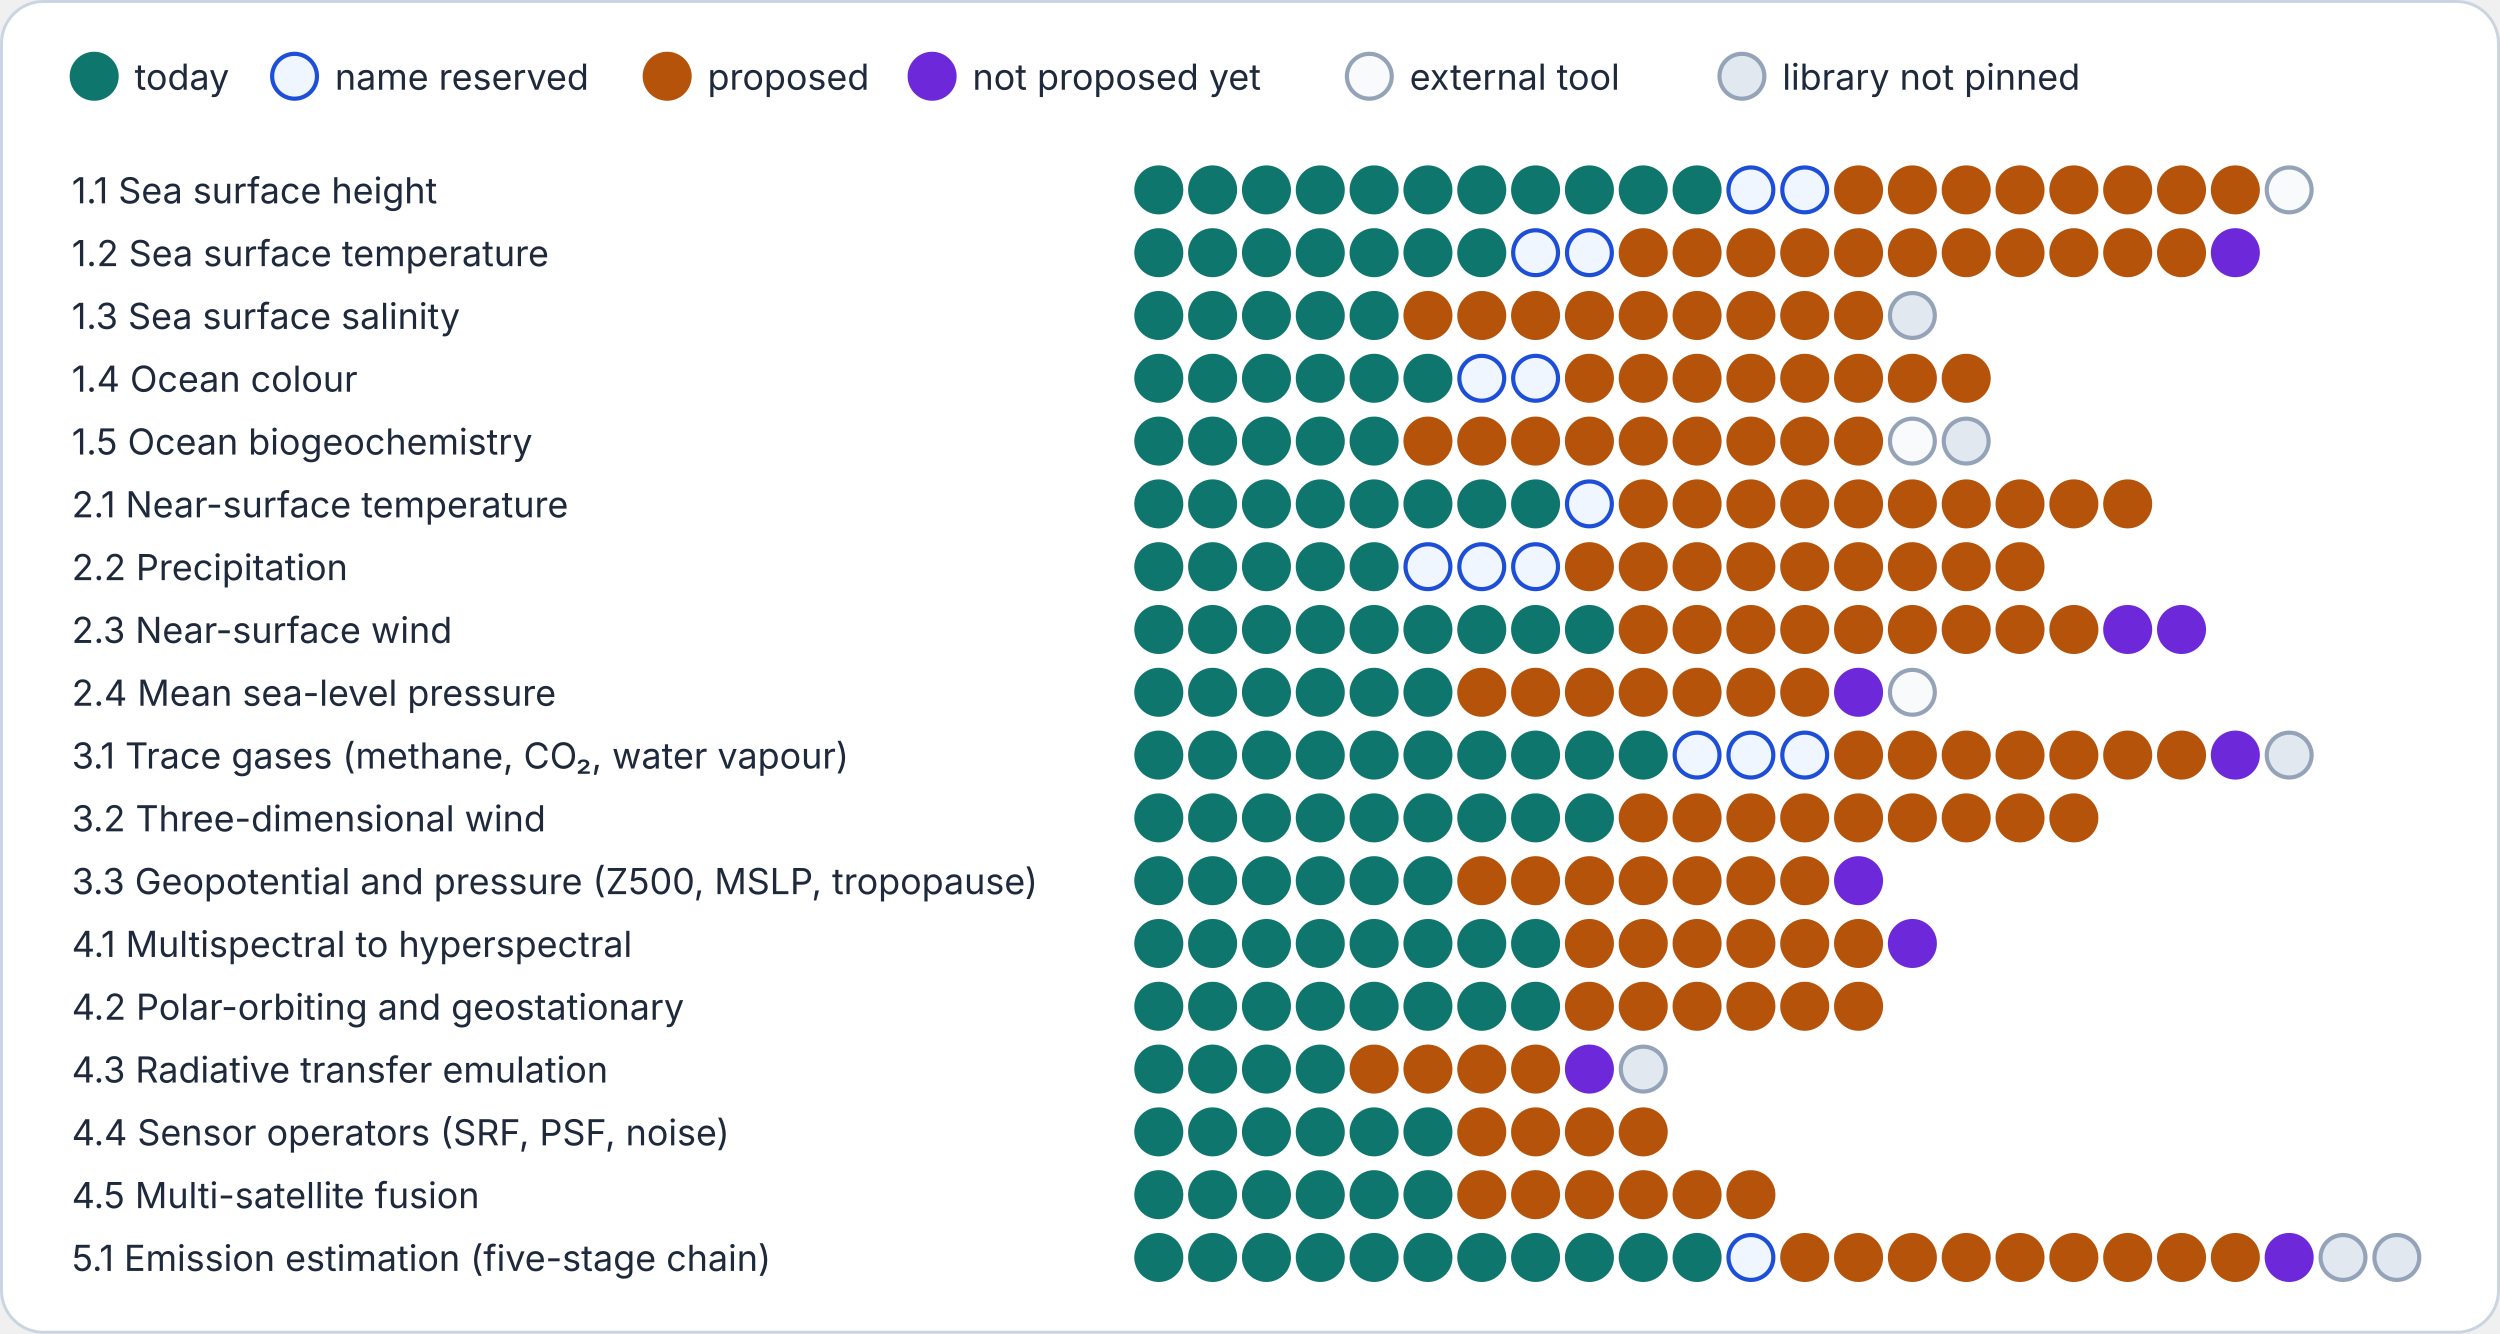
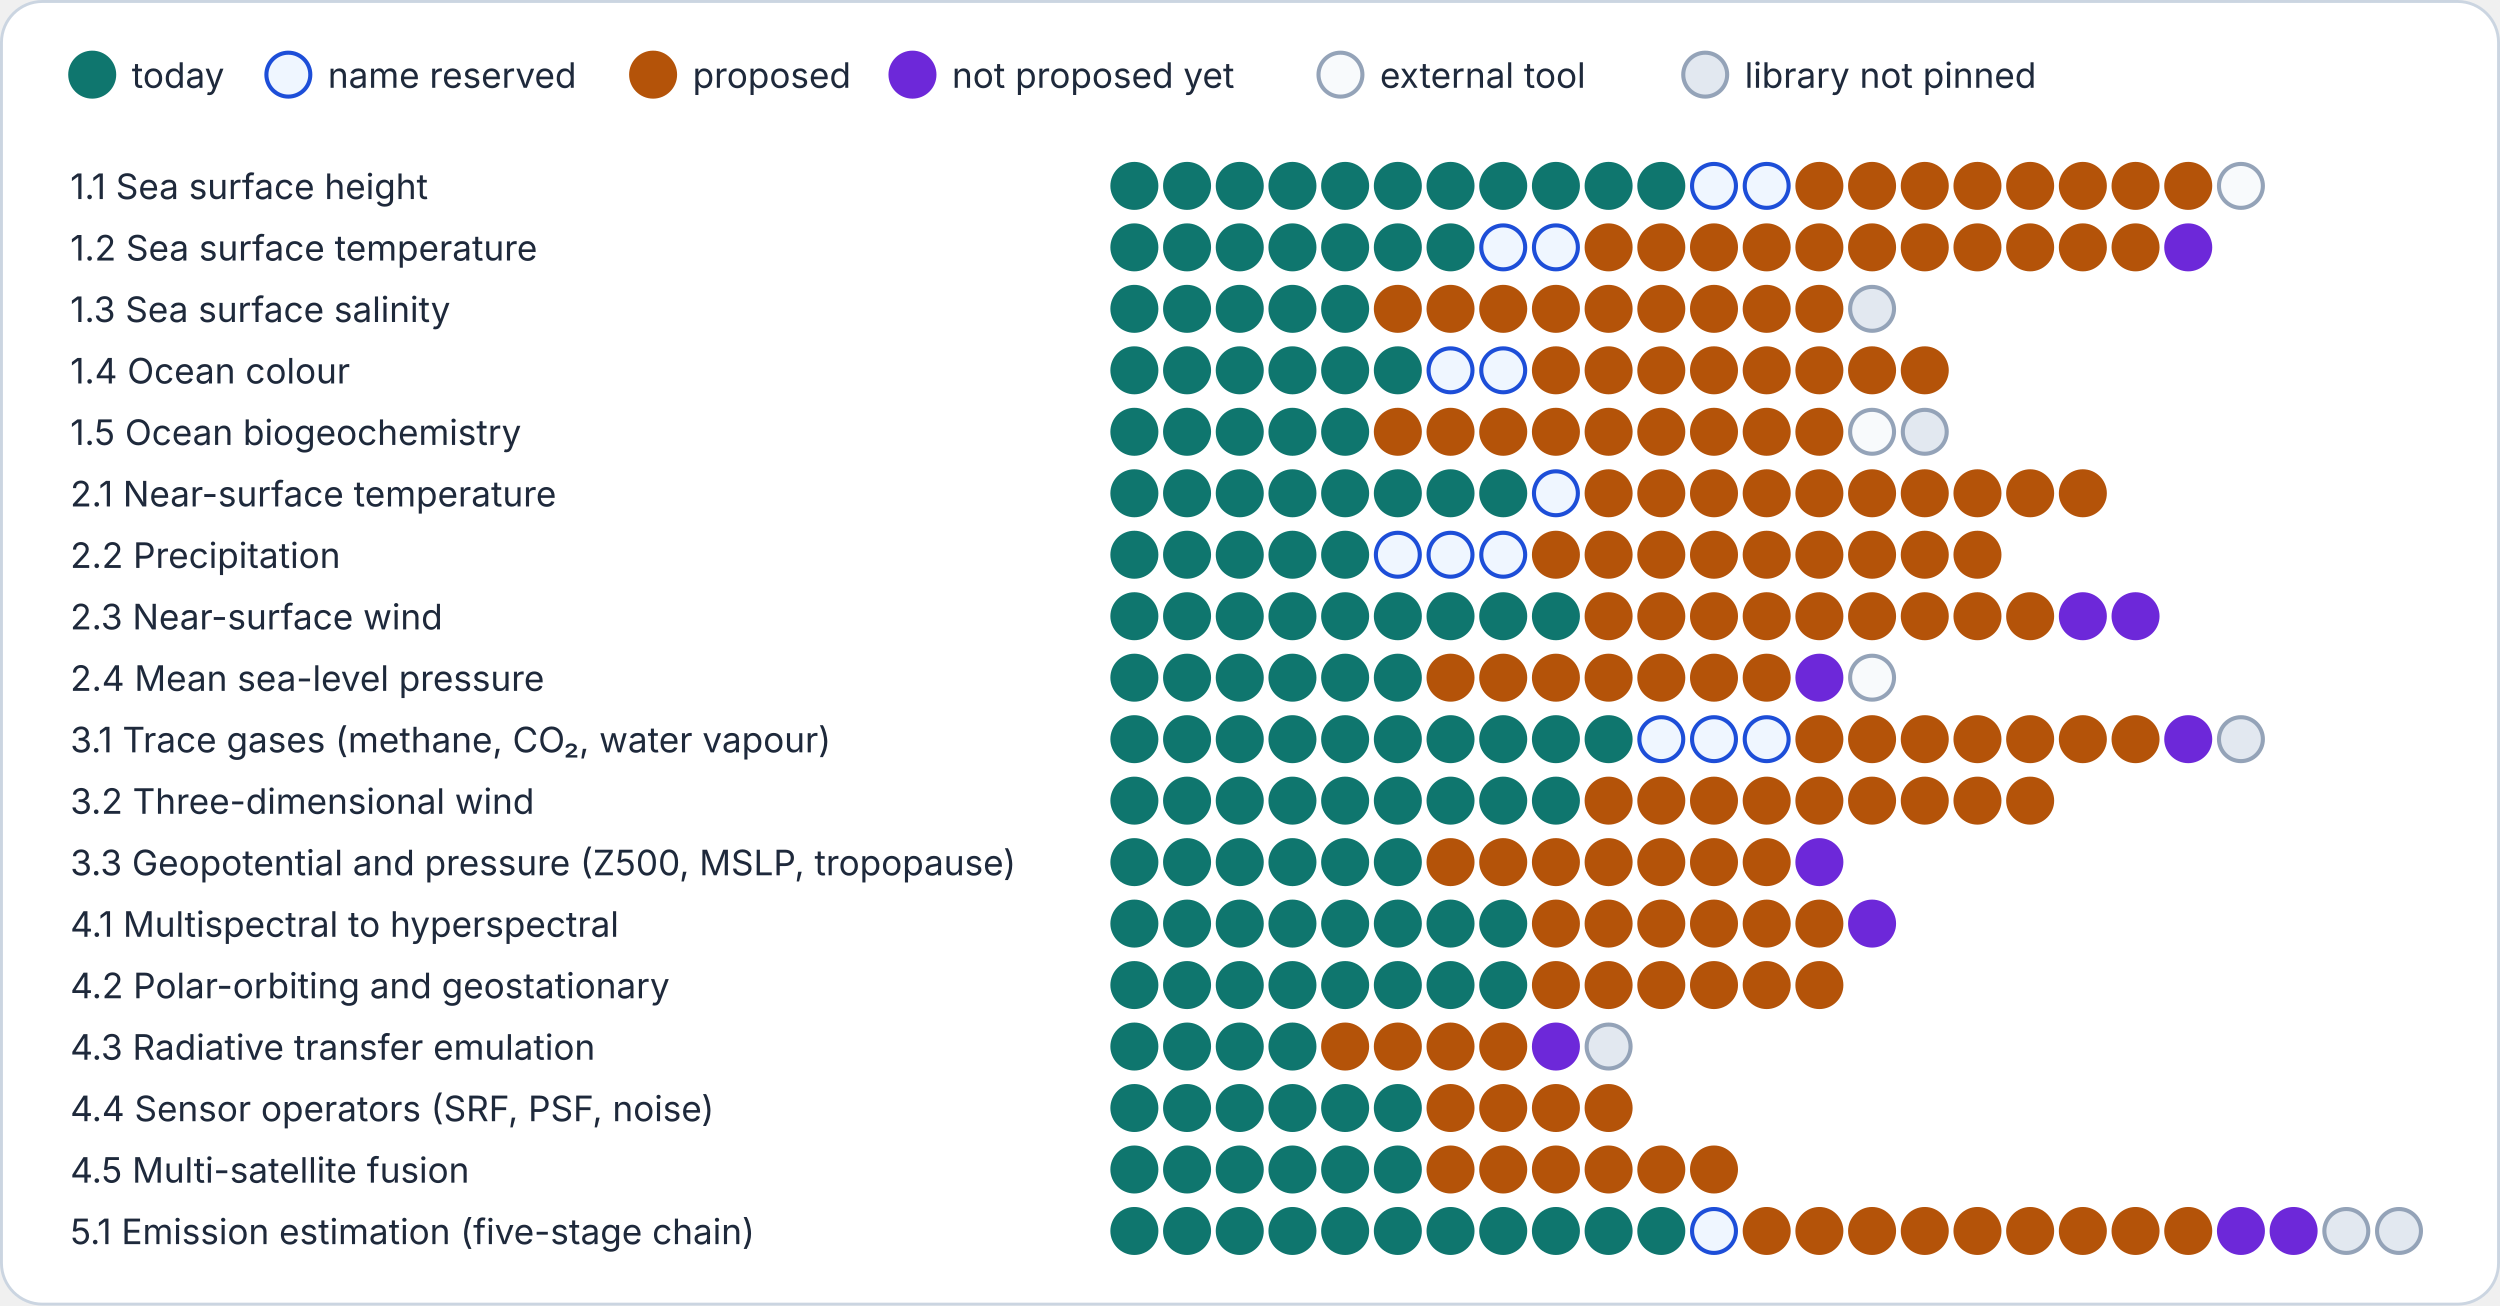
- <svg xmlns="http://www.w3.org/2000/svg" viewBox="0 0 836 446" width="836" height="446" role="img" aria-label="Readiness of the eighteen gallery contracts. One row per entry, one square per stack piece the entry needs, coloured by status: today (it imports from the pinned code), name reserved, proposed by a report, not proposed yet, an external tool, or a stack library not pinned here." font-family="Inter, 'Helvetica Neue', Arial, 'DejaVu Sans', sans-serif">
+ <svg xmlns="http://www.w3.org/2000/svg" viewBox="0 0 854 446" width="854" height="446" role="img" aria-label="Readiness of the eighteen gallery entries. One row per entry, one square per stack piece the entry needs, coloured by status: today (it imports from the pinned code), name reserved, proposed by a report, not proposed yet, an external tool, or a stack library not pinned here." font-family="Inter, 'Helvetica Neue', Arial, 'DejaVu Sans', sans-serif">
  <defs />
-   <rect x="0.5" y="0.5" width="835" height="445" rx="14" fill="#ffffff" stroke="#cbd5e1" />
+   <rect x="0.5" y="0.5" width="853" height="445" rx="14" fill="#ffffff" stroke="#cbd5e1" />
  <rect x="24.0" y="18.0" width="15.0" height="15.0" rx="8" fill="#0f766e" stroke="#0f766e" stroke-width="1.4" />
  <text x="45.0" y="30.0" font-size="12" fill="#1e293b" text-anchor="start" font-weight="400">today</text>
  <rect x="91.0" y="18.0" width="15.0" height="15.0" rx="8" fill="#eff6ff" stroke="#1d4ed8" stroke-width="1.4" />
  <text x="112.0" y="30.0" font-size="12" fill="#1e293b" text-anchor="start" font-weight="400">name reserved</text>
  <rect x="215.6" y="18.0" width="15.0" height="15.0" rx="8" fill="#b45309" stroke="#b45309" stroke-width="1.4" />
  <text x="236.6" y="30.0" font-size="12" fill="#1e293b" text-anchor="start" font-weight="400">proposed</text>
  <rect x="304.2" y="18.0" width="15.0" height="15.0" rx="8" fill="#6d28d9" stroke="#6d28d9" stroke-width="1.4" />
  <text x="325.2" y="30.0" font-size="12" fill="#1e293b" text-anchor="start" font-weight="400">not proposed yet</text>
  <rect x="450.4" y="18.0" width="15.0" height="15.0" rx="8" fill="#f8fafc" stroke="#94a3b8" stroke-width="1.4" />
  <text x="471.4" y="30.0" font-size="12" fill="#1e293b" text-anchor="start" font-weight="400">external tool</text>
  <rect x="575.0" y="18.0" width="15.0" height="15.0" rx="8" fill="#e2e8f0" stroke="#94a3b8" stroke-width="1.4" />
  <text x="596.0" y="30.0" font-size="12" fill="#1e293b" text-anchor="start" font-weight="400">library not pinned</text>
  <text x="24.0" y="68.0" font-size="12" fill="#1e293b" text-anchor="start" font-weight="400">1.1  Sea surface height</text>
  <rect x="380.0" y="56.0" width="15.0" height="15.0" rx="8" fill="#0f766e" stroke="#0f766e" stroke-width="1.4" />
  <rect x="398.0" y="56.0" width="15.0" height="15.0" rx="8" fill="#0f766e" stroke="#0f766e" stroke-width="1.4" />
  <rect x="416.0" y="56.0" width="15.0" height="15.0" rx="8" fill="#0f766e" stroke="#0f766e" stroke-width="1.4" />
  <rect x="434.0" y="56.0" width="15.0" height="15.0" rx="8" fill="#0f766e" stroke="#0f766e" stroke-width="1.4" />
  <rect x="452.0" y="56.0" width="15.0" height="15.0" rx="8" fill="#0f766e" stroke="#0f766e" stroke-width="1.4" />
  <rect x="470.0" y="56.0" width="15.0" height="15.0" rx="8" fill="#0f766e" stroke="#0f766e" stroke-width="1.4" />
  <rect x="488.0" y="56.0" width="15.0" height="15.0" rx="8" fill="#0f766e" stroke="#0f766e" stroke-width="1.4" />
  <rect x="506.0" y="56.0" width="15.0" height="15.0" rx="8" fill="#0f766e" stroke="#0f766e" stroke-width="1.4" />
  <rect x="524.0" y="56.0" width="15.0" height="15.0" rx="8" fill="#0f766e" stroke="#0f766e" stroke-width="1.4" />
  <rect x="542.0" y="56.0" width="15.0" height="15.0" rx="8" fill="#0f766e" stroke="#0f766e" stroke-width="1.4" />
  <rect x="560.0" y="56.0" width="15.0" height="15.0" rx="8" fill="#0f766e" stroke="#0f766e" stroke-width="1.4" />
  <rect x="578.0" y="56.0" width="15.0" height="15.0" rx="8" fill="#eff6ff" stroke="#1d4ed8" stroke-width="1.4" />
  <rect x="596.0" y="56.0" width="15.0" height="15.0" rx="8" fill="#eff6ff" stroke="#1d4ed8" stroke-width="1.4" />
  <rect x="614.0" y="56.0" width="15.0" height="15.0" rx="8" fill="#b45309" stroke="#b45309" stroke-width="1.4" />
  <rect x="632.0" y="56.0" width="15.0" height="15.0" rx="8" fill="#b45309" stroke="#b45309" stroke-width="1.4" />
  <rect x="650.0" y="56.0" width="15.0" height="15.0" rx="8" fill="#b45309" stroke="#b45309" stroke-width="1.4" />
  <rect x="668.0" y="56.0" width="15.0" height="15.0" rx="8" fill="#b45309" stroke="#b45309" stroke-width="1.4" />
  <rect x="686.0" y="56.0" width="15.0" height="15.0" rx="8" fill="#b45309" stroke="#b45309" stroke-width="1.4" />
  <rect x="704.0" y="56.0" width="15.0" height="15.0" rx="8" fill="#b45309" stroke="#b45309" stroke-width="1.4" />
  <rect x="722.0" y="56.0" width="15.0" height="15.0" rx="8" fill="#b45309" stroke="#b45309" stroke-width="1.4" />
  <rect x="740.0" y="56.0" width="15.0" height="15.0" rx="8" fill="#b45309" stroke="#b45309" stroke-width="1.4" />
  <rect x="758.0" y="56.0" width="15.0" height="15.0" rx="8" fill="#f8fafc" stroke="#94a3b8" stroke-width="1.4" />
  <text x="24.0" y="89.0" font-size="12" fill="#1e293b" text-anchor="start" font-weight="400">1.2  Sea surface temperature</text>
  <rect x="380.0" y="77.0" width="15.0" height="15.0" rx="8" fill="#0f766e" stroke="#0f766e" stroke-width="1.4" />
  <rect x="398.0" y="77.0" width="15.0" height="15.0" rx="8" fill="#0f766e" stroke="#0f766e" stroke-width="1.4" />
  <rect x="416.0" y="77.0" width="15.0" height="15.0" rx="8" fill="#0f766e" stroke="#0f766e" stroke-width="1.4" />
  <rect x="434.0" y="77.0" width="15.0" height="15.0" rx="8" fill="#0f766e" stroke="#0f766e" stroke-width="1.4" />
  <rect x="452.0" y="77.0" width="15.0" height="15.0" rx="8" fill="#0f766e" stroke="#0f766e" stroke-width="1.4" />
  <rect x="470.0" y="77.0" width="15.0" height="15.0" rx="8" fill="#0f766e" stroke="#0f766e" stroke-width="1.4" />
  <rect x="488.0" y="77.0" width="15.0" height="15.0" rx="8" fill="#0f766e" stroke="#0f766e" stroke-width="1.4" />
  <rect x="506.0" y="77.0" width="15.0" height="15.0" rx="8" fill="#eff6ff" stroke="#1d4ed8" stroke-width="1.4" />
  <rect x="524.0" y="77.0" width="15.0" height="15.0" rx="8" fill="#eff6ff" stroke="#1d4ed8" stroke-width="1.4" />
  <rect x="542.0" y="77.0" width="15.0" height="15.0" rx="8" fill="#b45309" stroke="#b45309" stroke-width="1.4" />
  <rect x="560.0" y="77.0" width="15.0" height="15.0" rx="8" fill="#b45309" stroke="#b45309" stroke-width="1.4" />
  <rect x="578.0" y="77.0" width="15.0" height="15.0" rx="8" fill="#b45309" stroke="#b45309" stroke-width="1.4" />
  <rect x="596.0" y="77.0" width="15.0" height="15.0" rx="8" fill="#b45309" stroke="#b45309" stroke-width="1.4" />
  <rect x="614.0" y="77.0" width="15.0" height="15.0" rx="8" fill="#b45309" stroke="#b45309" stroke-width="1.4" />
  <rect x="632.0" y="77.0" width="15.0" height="15.0" rx="8" fill="#b45309" stroke="#b45309" stroke-width="1.4" />
  <rect x="650.0" y="77.0" width="15.0" height="15.0" rx="8" fill="#b45309" stroke="#b45309" stroke-width="1.4" />
  <rect x="668.0" y="77.0" width="15.0" height="15.0" rx="8" fill="#b45309" stroke="#b45309" stroke-width="1.4" />
  <rect x="686.0" y="77.0" width="15.0" height="15.0" rx="8" fill="#b45309" stroke="#b45309" stroke-width="1.4" />
  <rect x="704.0" y="77.0" width="15.0" height="15.0" rx="8" fill="#b45309" stroke="#b45309" stroke-width="1.4" />
  <rect x="722.0" y="77.0" width="15.0" height="15.0" rx="8" fill="#b45309" stroke="#b45309" stroke-width="1.4" />
  <rect x="740.0" y="77.0" width="15.0" height="15.0" rx="8" fill="#6d28d9" stroke="#6d28d9" stroke-width="1.4" />
  <text x="24.0" y="110.0" font-size="12" fill="#1e293b" text-anchor="start" font-weight="400">1.3  Sea surface salinity</text>
  <rect x="380.0" y="98.0" width="15.0" height="15.0" rx="8" fill="#0f766e" stroke="#0f766e" stroke-width="1.4" />
  <rect x="398.0" y="98.0" width="15.0" height="15.0" rx="8" fill="#0f766e" stroke="#0f766e" stroke-width="1.4" />
  <rect x="416.0" y="98.0" width="15.0" height="15.0" rx="8" fill="#0f766e" stroke="#0f766e" stroke-width="1.4" />
  <rect x="434.0" y="98.0" width="15.0" height="15.0" rx="8" fill="#0f766e" stroke="#0f766e" stroke-width="1.4" />
  <rect x="452.0" y="98.0" width="15.0" height="15.0" rx="8" fill="#0f766e" stroke="#0f766e" stroke-width="1.4" />
  <rect x="470.0" y="98.0" width="15.0" height="15.0" rx="8" fill="#b45309" stroke="#b45309" stroke-width="1.4" />
  <rect x="488.0" y="98.0" width="15.0" height="15.0" rx="8" fill="#b45309" stroke="#b45309" stroke-width="1.4" />
  <rect x="506.0" y="98.0" width="15.0" height="15.0" rx="8" fill="#b45309" stroke="#b45309" stroke-width="1.4" />
  <rect x="524.0" y="98.0" width="15.0" height="15.0" rx="8" fill="#b45309" stroke="#b45309" stroke-width="1.4" />
  <rect x="542.0" y="98.0" width="15.0" height="15.0" rx="8" fill="#b45309" stroke="#b45309" stroke-width="1.4" />
  <rect x="560.0" y="98.0" width="15.0" height="15.0" rx="8" fill="#b45309" stroke="#b45309" stroke-width="1.4" />
  <rect x="578.0" y="98.0" width="15.0" height="15.0" rx="8" fill="#b45309" stroke="#b45309" stroke-width="1.4" />
  <rect x="596.0" y="98.0" width="15.0" height="15.0" rx="8" fill="#b45309" stroke="#b45309" stroke-width="1.4" />
  <rect x="614.0" y="98.0" width="15.0" height="15.0" rx="8" fill="#b45309" stroke="#b45309" stroke-width="1.4" />
  <rect x="632.0" y="98.0" width="15.0" height="15.0" rx="8" fill="#e2e8f0" stroke="#94a3b8" stroke-width="1.4" />
  <text x="24.0" y="131.0" font-size="12" fill="#1e293b" text-anchor="start" font-weight="400">1.4  Ocean colour</text>
  <rect x="380.0" y="119.0" width="15.0" height="15.0" rx="8" fill="#0f766e" stroke="#0f766e" stroke-width="1.4" />
  <rect x="398.0" y="119.0" width="15.0" height="15.0" rx="8" fill="#0f766e" stroke="#0f766e" stroke-width="1.4" />
  <rect x="416.0" y="119.0" width="15.0" height="15.0" rx="8" fill="#0f766e" stroke="#0f766e" stroke-width="1.4" />
  <rect x="434.0" y="119.0" width="15.0" height="15.0" rx="8" fill="#0f766e" stroke="#0f766e" stroke-width="1.4" />
  <rect x="452.0" y="119.0" width="15.0" height="15.0" rx="8" fill="#0f766e" stroke="#0f766e" stroke-width="1.4" />
  <rect x="470.0" y="119.0" width="15.0" height="15.0" rx="8" fill="#0f766e" stroke="#0f766e" stroke-width="1.4" />
  <rect x="488.0" y="119.0" width="15.0" height="15.0" rx="8" fill="#eff6ff" stroke="#1d4ed8" stroke-width="1.4" />
  <rect x="506.0" y="119.0" width="15.0" height="15.0" rx="8" fill="#eff6ff" stroke="#1d4ed8" stroke-width="1.4" />
  <rect x="524.0" y="119.0" width="15.0" height="15.0" rx="8" fill="#b45309" stroke="#b45309" stroke-width="1.4" />
  <rect x="542.0" y="119.0" width="15.0" height="15.0" rx="8" fill="#b45309" stroke="#b45309" stroke-width="1.4" />
  <rect x="560.0" y="119.0" width="15.0" height="15.0" rx="8" fill="#b45309" stroke="#b45309" stroke-width="1.4" />
  <rect x="578.0" y="119.0" width="15.0" height="15.0" rx="8" fill="#b45309" stroke="#b45309" stroke-width="1.4" />
  <rect x="596.0" y="119.0" width="15.0" height="15.0" rx="8" fill="#b45309" stroke="#b45309" stroke-width="1.4" />
  <rect x="614.0" y="119.0" width="15.0" height="15.0" rx="8" fill="#b45309" stroke="#b45309" stroke-width="1.4" />
  <rect x="632.0" y="119.0" width="15.0" height="15.0" rx="8" fill="#b45309" stroke="#b45309" stroke-width="1.4" />
  <rect x="650.0" y="119.0" width="15.0" height="15.0" rx="8" fill="#b45309" stroke="#b45309" stroke-width="1.4" />
  <text x="24.0" y="152.0" font-size="12" fill="#1e293b" text-anchor="start" font-weight="400">1.5  Ocean biogeochemistry</text>
  <rect x="380.0" y="140.0" width="15.0" height="15.0" rx="8" fill="#0f766e" stroke="#0f766e" stroke-width="1.4" />
  <rect x="398.0" y="140.0" width="15.0" height="15.0" rx="8" fill="#0f766e" stroke="#0f766e" stroke-width="1.4" />
  <rect x="416.0" y="140.0" width="15.0" height="15.0" rx="8" fill="#0f766e" stroke="#0f766e" stroke-width="1.4" />
  <rect x="434.0" y="140.0" width="15.0" height="15.0" rx="8" fill="#0f766e" stroke="#0f766e" stroke-width="1.4" />
  <rect x="452.0" y="140.0" width="15.0" height="15.0" rx="8" fill="#0f766e" stroke="#0f766e" stroke-width="1.4" />
  <rect x="470.0" y="140.0" width="15.0" height="15.0" rx="8" fill="#b45309" stroke="#b45309" stroke-width="1.4" />
  <rect x="488.0" y="140.0" width="15.0" height="15.0" rx="8" fill="#b45309" stroke="#b45309" stroke-width="1.4" />
  <rect x="506.0" y="140.0" width="15.0" height="15.0" rx="8" fill="#b45309" stroke="#b45309" stroke-width="1.4" />
  <rect x="524.0" y="140.0" width="15.0" height="15.0" rx="8" fill="#b45309" stroke="#b45309" stroke-width="1.4" />
  <rect x="542.0" y="140.0" width="15.0" height="15.0" rx="8" fill="#b45309" stroke="#b45309" stroke-width="1.4" />
  <rect x="560.0" y="140.0" width="15.0" height="15.0" rx="8" fill="#b45309" stroke="#b45309" stroke-width="1.4" />
  <rect x="578.0" y="140.0" width="15.0" height="15.0" rx="8" fill="#b45309" stroke="#b45309" stroke-width="1.4" />
  <rect x="596.0" y="140.0" width="15.0" height="15.0" rx="8" fill="#b45309" stroke="#b45309" stroke-width="1.4" />
  <rect x="614.0" y="140.0" width="15.0" height="15.0" rx="8" fill="#b45309" stroke="#b45309" stroke-width="1.4" />
  <rect x="632.0" y="140.0" width="15.0" height="15.0" rx="8" fill="#f8fafc" stroke="#94a3b8" stroke-width="1.4" />
  <rect x="650.0" y="140.0" width="15.0" height="15.0" rx="8" fill="#e2e8f0" stroke="#94a3b8" stroke-width="1.4" />
  <text x="24.0" y="173.0" font-size="12" fill="#1e293b" text-anchor="start" font-weight="400">2.1  Near-surface temperature</text>
  <rect x="380.0" y="161.0" width="15.0" height="15.0" rx="8" fill="#0f766e" stroke="#0f766e" stroke-width="1.4" />
  <rect x="398.0" y="161.0" width="15.0" height="15.0" rx="8" fill="#0f766e" stroke="#0f766e" stroke-width="1.4" />
  <rect x="416.0" y="161.0" width="15.0" height="15.0" rx="8" fill="#0f766e" stroke="#0f766e" stroke-width="1.4" />
  <rect x="434.0" y="161.0" width="15.0" height="15.0" rx="8" fill="#0f766e" stroke="#0f766e" stroke-width="1.4" />
  <rect x="452.0" y="161.0" width="15.0" height="15.0" rx="8" fill="#0f766e" stroke="#0f766e" stroke-width="1.4" />
  <rect x="470.0" y="161.0" width="15.0" height="15.0" rx="8" fill="#0f766e" stroke="#0f766e" stroke-width="1.4" />
  <rect x="488.0" y="161.0" width="15.0" height="15.0" rx="8" fill="#0f766e" stroke="#0f766e" stroke-width="1.4" />
  <rect x="506.0" y="161.0" width="15.0" height="15.0" rx="8" fill="#0f766e" stroke="#0f766e" stroke-width="1.4" />
  <rect x="524.0" y="161.0" width="15.0" height="15.0" rx="8" fill="#eff6ff" stroke="#1d4ed8" stroke-width="1.4" />
  <rect x="542.0" y="161.0" width="15.0" height="15.0" rx="8" fill="#b45309" stroke="#b45309" stroke-width="1.4" />
  <rect x="560.0" y="161.0" width="15.0" height="15.0" rx="8" fill="#b45309" stroke="#b45309" stroke-width="1.4" />
  <rect x="578.0" y="161.0" width="15.0" height="15.0" rx="8" fill="#b45309" stroke="#b45309" stroke-width="1.4" />
  <rect x="596.0" y="161.0" width="15.0" height="15.0" rx="8" fill="#b45309" stroke="#b45309" stroke-width="1.4" />
  <rect x="614.0" y="161.0" width="15.0" height="15.0" rx="8" fill="#b45309" stroke="#b45309" stroke-width="1.4" />
  <rect x="632.0" y="161.0" width="15.0" height="15.0" rx="8" fill="#b45309" stroke="#b45309" stroke-width="1.4" />
  <rect x="650.0" y="161.0" width="15.0" height="15.0" rx="8" fill="#b45309" stroke="#b45309" stroke-width="1.4" />
  <rect x="668.0" y="161.0" width="15.0" height="15.0" rx="8" fill="#b45309" stroke="#b45309" stroke-width="1.4" />
  <rect x="686.0" y="161.0" width="15.0" height="15.0" rx="8" fill="#b45309" stroke="#b45309" stroke-width="1.4" />
  <rect x="704.0" y="161.0" width="15.0" height="15.0" rx="8" fill="#b45309" stroke="#b45309" stroke-width="1.4" />
  <text x="24.0" y="194.0" font-size="12" fill="#1e293b" text-anchor="start" font-weight="400">2.2  Precipitation</text>
  <rect x="380.0" y="182.0" width="15.0" height="15.0" rx="8" fill="#0f766e" stroke="#0f766e" stroke-width="1.4" />
  <rect x="398.0" y="182.0" width="15.0" height="15.0" rx="8" fill="#0f766e" stroke="#0f766e" stroke-width="1.4" />
  <rect x="416.0" y="182.0" width="15.0" height="15.0" rx="8" fill="#0f766e" stroke="#0f766e" stroke-width="1.4" />
  <rect x="434.0" y="182.0" width="15.0" height="15.0" rx="8" fill="#0f766e" stroke="#0f766e" stroke-width="1.4" />
  <rect x="452.0" y="182.0" width="15.0" height="15.0" rx="8" fill="#0f766e" stroke="#0f766e" stroke-width="1.4" />
  <rect x="470.0" y="182.0" width="15.0" height="15.0" rx="8" fill="#eff6ff" stroke="#1d4ed8" stroke-width="1.4" />
  <rect x="488.0" y="182.0" width="15.0" height="15.0" rx="8" fill="#eff6ff" stroke="#1d4ed8" stroke-width="1.4" />
  <rect x="506.0" y="182.0" width="15.0" height="15.0" rx="8" fill="#eff6ff" stroke="#1d4ed8" stroke-width="1.4" />
  <rect x="524.0" y="182.0" width="15.0" height="15.0" rx="8" fill="#b45309" stroke="#b45309" stroke-width="1.4" />
  <rect x="542.0" y="182.0" width="15.0" height="15.0" rx="8" fill="#b45309" stroke="#b45309" stroke-width="1.4" />
  <rect x="560.0" y="182.0" width="15.0" height="15.0" rx="8" fill="#b45309" stroke="#b45309" stroke-width="1.4" />
  <rect x="578.0" y="182.0" width="15.0" height="15.0" rx="8" fill="#b45309" stroke="#b45309" stroke-width="1.4" />
  <rect x="596.0" y="182.0" width="15.0" height="15.0" rx="8" fill="#b45309" stroke="#b45309" stroke-width="1.4" />
  <rect x="614.0" y="182.0" width="15.0" height="15.0" rx="8" fill="#b45309" stroke="#b45309" stroke-width="1.4" />
  <rect x="632.0" y="182.0" width="15.0" height="15.0" rx="8" fill="#b45309" stroke="#b45309" stroke-width="1.4" />
  <rect x="650.0" y="182.0" width="15.0" height="15.0" rx="8" fill="#b45309" stroke="#b45309" stroke-width="1.4" />
  <rect x="668.0" y="182.0" width="15.0" height="15.0" rx="8" fill="#b45309" stroke="#b45309" stroke-width="1.4" />
  <text x="24.0" y="215.0" font-size="12" fill="#1e293b" text-anchor="start" font-weight="400">2.3  Near-surface wind</text>
  <rect x="380.0" y="203.0" width="15.0" height="15.0" rx="8" fill="#0f766e" stroke="#0f766e" stroke-width="1.4" />
  <rect x="398.0" y="203.0" width="15.0" height="15.0" rx="8" fill="#0f766e" stroke="#0f766e" stroke-width="1.4" />
  <rect x="416.0" y="203.0" width="15.0" height="15.0" rx="8" fill="#0f766e" stroke="#0f766e" stroke-width="1.4" />
  <rect x="434.0" y="203.0" width="15.0" height="15.0" rx="8" fill="#0f766e" stroke="#0f766e" stroke-width="1.4" />
  <rect x="452.0" y="203.0" width="15.0" height="15.0" rx="8" fill="#0f766e" stroke="#0f766e" stroke-width="1.4" />
  <rect x="470.0" y="203.0" width="15.0" height="15.0" rx="8" fill="#0f766e" stroke="#0f766e" stroke-width="1.4" />
  <rect x="488.0" y="203.0" width="15.0" height="15.0" rx="8" fill="#0f766e" stroke="#0f766e" stroke-width="1.4" />
  <rect x="506.0" y="203.0" width="15.0" height="15.0" rx="8" fill="#0f766e" stroke="#0f766e" stroke-width="1.4" />
  <rect x="524.0" y="203.0" width="15.0" height="15.0" rx="8" fill="#0f766e" stroke="#0f766e" stroke-width="1.4" />
  <rect x="542.0" y="203.0" width="15.0" height="15.0" rx="8" fill="#b45309" stroke="#b45309" stroke-width="1.4" />
  <rect x="560.0" y="203.0" width="15.0" height="15.0" rx="8" fill="#b45309" stroke="#b45309" stroke-width="1.4" />
  <rect x="578.0" y="203.0" width="15.0" height="15.0" rx="8" fill="#b45309" stroke="#b45309" stroke-width="1.4" />
  <rect x="596.0" y="203.0" width="15.0" height="15.0" rx="8" fill="#b45309" stroke="#b45309" stroke-width="1.4" />
  <rect x="614.0" y="203.0" width="15.0" height="15.0" rx="8" fill="#b45309" stroke="#b45309" stroke-width="1.4" />
  <rect x="632.0" y="203.0" width="15.0" height="15.0" rx="8" fill="#b45309" stroke="#b45309" stroke-width="1.4" />
  <rect x="650.0" y="203.0" width="15.0" height="15.0" rx="8" fill="#b45309" stroke="#b45309" stroke-width="1.4" />
  <rect x="668.0" y="203.0" width="15.0" height="15.0" rx="8" fill="#b45309" stroke="#b45309" stroke-width="1.4" />
  <rect x="686.0" y="203.0" width="15.0" height="15.0" rx="8" fill="#b45309" stroke="#b45309" stroke-width="1.4" />
  <rect x="704.0" y="203.0" width="15.0" height="15.0" rx="8" fill="#6d28d9" stroke="#6d28d9" stroke-width="1.4" />
  <rect x="722.0" y="203.0" width="15.0" height="15.0" rx="8" fill="#6d28d9" stroke="#6d28d9" stroke-width="1.4" />
  <text x="24.0" y="236.0" font-size="12" fill="#1e293b" text-anchor="start" font-weight="400">2.4  Mean sea-level pressure</text>
  <rect x="380.0" y="224.0" width="15.0" height="15.0" rx="8" fill="#0f766e" stroke="#0f766e" stroke-width="1.4" />
  <rect x="398.0" y="224.0" width="15.0" height="15.0" rx="8" fill="#0f766e" stroke="#0f766e" stroke-width="1.4" />
  <rect x="416.0" y="224.0" width="15.0" height="15.0" rx="8" fill="#0f766e" stroke="#0f766e" stroke-width="1.4" />
  <rect x="434.0" y="224.0" width="15.0" height="15.0" rx="8" fill="#0f766e" stroke="#0f766e" stroke-width="1.4" />
  <rect x="452.0" y="224.0" width="15.0" height="15.0" rx="8" fill="#0f766e" stroke="#0f766e" stroke-width="1.4" />
  <rect x="470.0" y="224.0" width="15.0" height="15.0" rx="8" fill="#0f766e" stroke="#0f766e" stroke-width="1.4" />
  <rect x="488.0" y="224.0" width="15.0" height="15.0" rx="8" fill="#b45309" stroke="#b45309" stroke-width="1.4" />
  <rect x="506.0" y="224.0" width="15.0" height="15.0" rx="8" fill="#b45309" stroke="#b45309" stroke-width="1.4" />
  <rect x="524.0" y="224.0" width="15.0" height="15.0" rx="8" fill="#b45309" stroke="#b45309" stroke-width="1.4" />
  <rect x="542.0" y="224.0" width="15.0" height="15.0" rx="8" fill="#b45309" stroke="#b45309" stroke-width="1.4" />
  <rect x="560.0" y="224.0" width="15.0" height="15.0" rx="8" fill="#b45309" stroke="#b45309" stroke-width="1.4" />
  <rect x="578.0" y="224.0" width="15.0" height="15.0" rx="8" fill="#b45309" stroke="#b45309" stroke-width="1.4" />
  <rect x="596.0" y="224.0" width="15.0" height="15.0" rx="8" fill="#b45309" stroke="#b45309" stroke-width="1.4" />
  <rect x="614.0" y="224.0" width="15.0" height="15.0" rx="8" fill="#6d28d9" stroke="#6d28d9" stroke-width="1.4" />
  <rect x="632.0" y="224.0" width="15.0" height="15.0" rx="8" fill="#f8fafc" stroke="#94a3b8" stroke-width="1.4" />
  <text x="24.0" y="257.0" font-size="12" fill="#1e293b" text-anchor="start" font-weight="400">3.1  Trace gases (methane, CO₂, water vapour)</text>
  <rect x="380.0" y="245.0" width="15.0" height="15.0" rx="8" fill="#0f766e" stroke="#0f766e" stroke-width="1.4" />
  <rect x="398.0" y="245.0" width="15.0" height="15.0" rx="8" fill="#0f766e" stroke="#0f766e" stroke-width="1.4" />
  <rect x="416.0" y="245.0" width="15.0" height="15.0" rx="8" fill="#0f766e" stroke="#0f766e" stroke-width="1.4" />
  <rect x="434.0" y="245.0" width="15.0" height="15.0" rx="8" fill="#0f766e" stroke="#0f766e" stroke-width="1.4" />
  <rect x="452.0" y="245.0" width="15.0" height="15.0" rx="8" fill="#0f766e" stroke="#0f766e" stroke-width="1.4" />
  <rect x="470.0" y="245.0" width="15.0" height="15.0" rx="8" fill="#0f766e" stroke="#0f766e" stroke-width="1.4" />
  <rect x="488.0" y="245.0" width="15.0" height="15.0" rx="8" fill="#0f766e" stroke="#0f766e" stroke-width="1.4" />
  <rect x="506.0" y="245.0" width="15.0" height="15.0" rx="8" fill="#0f766e" stroke="#0f766e" stroke-width="1.4" />
  <rect x="524.0" y="245.0" width="15.0" height="15.0" rx="8" fill="#0f766e" stroke="#0f766e" stroke-width="1.4" />
  <rect x="542.0" y="245.0" width="15.0" height="15.0" rx="8" fill="#0f766e" stroke="#0f766e" stroke-width="1.4" />
  <rect x="560.0" y="245.0" width="15.0" height="15.0" rx="8" fill="#eff6ff" stroke="#1d4ed8" stroke-width="1.4" />
  <rect x="578.0" y="245.0" width="15.0" height="15.0" rx="8" fill="#eff6ff" stroke="#1d4ed8" stroke-width="1.4" />
  <rect x="596.0" y="245.0" width="15.0" height="15.0" rx="8" fill="#eff6ff" stroke="#1d4ed8" stroke-width="1.4" />
  <rect x="614.0" y="245.0" width="15.0" height="15.0" rx="8" fill="#b45309" stroke="#b45309" stroke-width="1.4" />
  <rect x="632.0" y="245.0" width="15.0" height="15.0" rx="8" fill="#b45309" stroke="#b45309" stroke-width="1.4" />
  <rect x="650.0" y="245.0" width="15.0" height="15.0" rx="8" fill="#b45309" stroke="#b45309" stroke-width="1.4" />
  <rect x="668.0" y="245.0" width="15.0" height="15.0" rx="8" fill="#b45309" stroke="#b45309" stroke-width="1.4" />
  <rect x="686.0" y="245.0" width="15.0" height="15.0" rx="8" fill="#b45309" stroke="#b45309" stroke-width="1.4" />
  <rect x="704.0" y="245.0" width="15.0" height="15.0" rx="8" fill="#b45309" stroke="#b45309" stroke-width="1.4" />
  <rect x="722.0" y="245.0" width="15.0" height="15.0" rx="8" fill="#b45309" stroke="#b45309" stroke-width="1.4" />
  <rect x="740.0" y="245.0" width="15.0" height="15.0" rx="8" fill="#6d28d9" stroke="#6d28d9" stroke-width="1.4" />
  <rect x="758.0" y="245.0" width="15.0" height="15.0" rx="8" fill="#e2e8f0" stroke="#94a3b8" stroke-width="1.4" />
  <text x="24.0" y="278.0" font-size="12" fill="#1e293b" text-anchor="start" font-weight="400">3.2  Three-dimensional wind</text>
  <rect x="380.0" y="266.0" width="15.0" height="15.0" rx="8" fill="#0f766e" stroke="#0f766e" stroke-width="1.4" />
  <rect x="398.0" y="266.0" width="15.0" height="15.0" rx="8" fill="#0f766e" stroke="#0f766e" stroke-width="1.4" />
  <rect x="416.0" y="266.0" width="15.0" height="15.0" rx="8" fill="#0f766e" stroke="#0f766e" stroke-width="1.4" />
  <rect x="434.0" y="266.0" width="15.0" height="15.0" rx="8" fill="#0f766e" stroke="#0f766e" stroke-width="1.4" />
  <rect x="452.0" y="266.0" width="15.0" height="15.0" rx="8" fill="#0f766e" stroke="#0f766e" stroke-width="1.4" />
  <rect x="470.0" y="266.0" width="15.0" height="15.0" rx="8" fill="#0f766e" stroke="#0f766e" stroke-width="1.4" />
  <rect x="488.0" y="266.0" width="15.0" height="15.0" rx="8" fill="#0f766e" stroke="#0f766e" stroke-width="1.4" />
  <rect x="506.0" y="266.0" width="15.0" height="15.0" rx="8" fill="#0f766e" stroke="#0f766e" stroke-width="1.4" />
  <rect x="524.0" y="266.0" width="15.0" height="15.0" rx="8" fill="#0f766e" stroke="#0f766e" stroke-width="1.4" />
  <rect x="542.0" y="266.0" width="15.0" height="15.0" rx="8" fill="#b45309" stroke="#b45309" stroke-width="1.4" />
  <rect x="560.0" y="266.0" width="15.0" height="15.0" rx="8" fill="#b45309" stroke="#b45309" stroke-width="1.4" />
  <rect x="578.0" y="266.0" width="15.0" height="15.0" rx="8" fill="#b45309" stroke="#b45309" stroke-width="1.4" />
  <rect x="596.0" y="266.0" width="15.0" height="15.0" rx="8" fill="#b45309" stroke="#b45309" stroke-width="1.4" />
  <rect x="614.0" y="266.0" width="15.0" height="15.0" rx="8" fill="#b45309" stroke="#b45309" stroke-width="1.4" />
  <rect x="632.0" y="266.0" width="15.0" height="15.0" rx="8" fill="#b45309" stroke="#b45309" stroke-width="1.4" />
  <rect x="650.0" y="266.0" width="15.0" height="15.0" rx="8" fill="#b45309" stroke="#b45309" stroke-width="1.4" />
  <rect x="668.0" y="266.0" width="15.0" height="15.0" rx="8" fill="#b45309" stroke="#b45309" stroke-width="1.4" />
  <rect x="686.0" y="266.0" width="15.0" height="15.0" rx="8" fill="#b45309" stroke="#b45309" stroke-width="1.4" />
  <text x="24.0" y="299.0" font-size="12" fill="#1e293b" text-anchor="start" font-weight="400">3.3  Geopotential and pressure (Z500, MSLP, tropopause)</text>
  <rect x="380.0" y="287.0" width="15.0" height="15.0" rx="8" fill="#0f766e" stroke="#0f766e" stroke-width="1.4" />
  <rect x="398.0" y="287.0" width="15.0" height="15.0" rx="8" fill="#0f766e" stroke="#0f766e" stroke-width="1.4" />
  <rect x="416.0" y="287.0" width="15.0" height="15.0" rx="8" fill="#0f766e" stroke="#0f766e" stroke-width="1.4" />
  <rect x="434.0" y="287.0" width="15.0" height="15.0" rx="8" fill="#0f766e" stroke="#0f766e" stroke-width="1.4" />
  <rect x="452.0" y="287.0" width="15.0" height="15.0" rx="8" fill="#0f766e" stroke="#0f766e" stroke-width="1.4" />
  <rect x="470.0" y="287.0" width="15.0" height="15.0" rx="8" fill="#0f766e" stroke="#0f766e" stroke-width="1.4" />
  <rect x="488.0" y="287.0" width="15.0" height="15.0" rx="8" fill="#b45309" stroke="#b45309" stroke-width="1.4" />
  <rect x="506.0" y="287.0" width="15.0" height="15.0" rx="8" fill="#b45309" stroke="#b45309" stroke-width="1.4" />
  <rect x="524.0" y="287.0" width="15.0" height="15.0" rx="8" fill="#b45309" stroke="#b45309" stroke-width="1.4" />
  <rect x="542.0" y="287.0" width="15.0" height="15.0" rx="8" fill="#b45309" stroke="#b45309" stroke-width="1.4" />
  <rect x="560.0" y="287.0" width="15.0" height="15.0" rx="8" fill="#b45309" stroke="#b45309" stroke-width="1.4" />
  <rect x="578.0" y="287.0" width="15.0" height="15.0" rx="8" fill="#b45309" stroke="#b45309" stroke-width="1.4" />
  <rect x="596.0" y="287.0" width="15.0" height="15.0" rx="8" fill="#b45309" stroke="#b45309" stroke-width="1.4" />
  <rect x="614.0" y="287.0" width="15.0" height="15.0" rx="8" fill="#6d28d9" stroke="#6d28d9" stroke-width="1.4" />
  <text x="24.0" y="320.0" font-size="12" fill="#1e293b" text-anchor="start" font-weight="400">4.1  Multispectral to hyperspectral</text>
  <rect x="380.0" y="308.0" width="15.0" height="15.0" rx="8" fill="#0f766e" stroke="#0f766e" stroke-width="1.4" />
  <rect x="398.0" y="308.0" width="15.0" height="15.0" rx="8" fill="#0f766e" stroke="#0f766e" stroke-width="1.4" />
  <rect x="416.0" y="308.0" width="15.0" height="15.0" rx="8" fill="#0f766e" stroke="#0f766e" stroke-width="1.4" />
  <rect x="434.0" y="308.0" width="15.0" height="15.0" rx="8" fill="#0f766e" stroke="#0f766e" stroke-width="1.4" />
  <rect x="452.0" y="308.0" width="15.0" height="15.0" rx="8" fill="#0f766e" stroke="#0f766e" stroke-width="1.4" />
  <rect x="470.0" y="308.0" width="15.0" height="15.0" rx="8" fill="#0f766e" stroke="#0f766e" stroke-width="1.4" />
  <rect x="488.0" y="308.0" width="15.0" height="15.0" rx="8" fill="#0f766e" stroke="#0f766e" stroke-width="1.4" />
  <rect x="506.0" y="308.0" width="15.0" height="15.0" rx="8" fill="#0f766e" stroke="#0f766e" stroke-width="1.4" />
  <rect x="524.0" y="308.0" width="15.0" height="15.0" rx="8" fill="#b45309" stroke="#b45309" stroke-width="1.4" />
  <rect x="542.0" y="308.0" width="15.0" height="15.0" rx="8" fill="#b45309" stroke="#b45309" stroke-width="1.4" />
  <rect x="560.0" y="308.0" width="15.0" height="15.0" rx="8" fill="#b45309" stroke="#b45309" stroke-width="1.4" />
  <rect x="578.0" y="308.0" width="15.0" height="15.0" rx="8" fill="#b45309" stroke="#b45309" stroke-width="1.4" />
  <rect x="596.0" y="308.0" width="15.0" height="15.0" rx="8" fill="#b45309" stroke="#b45309" stroke-width="1.4" />
  <rect x="614.0" y="308.0" width="15.0" height="15.0" rx="8" fill="#b45309" stroke="#b45309" stroke-width="1.4" />
  <rect x="632.0" y="308.0" width="15.0" height="15.0" rx="8" fill="#6d28d9" stroke="#6d28d9" stroke-width="1.4" />
  <text x="24.0" y="341.0" font-size="12" fill="#1e293b" text-anchor="start" font-weight="400">4.2  Polar-orbiting and geostationary</text>
  <rect x="380.0" y="329.0" width="15.0" height="15.0" rx="8" fill="#0f766e" stroke="#0f766e" stroke-width="1.4" />
  <rect x="398.0" y="329.0" width="15.0" height="15.0" rx="8" fill="#0f766e" stroke="#0f766e" stroke-width="1.4" />
  <rect x="416.0" y="329.0" width="15.0" height="15.0" rx="8" fill="#0f766e" stroke="#0f766e" stroke-width="1.4" />
  <rect x="434.0" y="329.0" width="15.0" height="15.0" rx="8" fill="#0f766e" stroke="#0f766e" stroke-width="1.4" />
  <rect x="452.0" y="329.0" width="15.0" height="15.0" rx="8" fill="#0f766e" stroke="#0f766e" stroke-width="1.4" />
  <rect x="470.0" y="329.0" width="15.0" height="15.0" rx="8" fill="#0f766e" stroke="#0f766e" stroke-width="1.4" />
  <rect x="488.0" y="329.0" width="15.0" height="15.0" rx="8" fill="#0f766e" stroke="#0f766e" stroke-width="1.4" />
  <rect x="506.0" y="329.0" width="15.0" height="15.0" rx="8" fill="#0f766e" stroke="#0f766e" stroke-width="1.4" />
  <rect x="524.0" y="329.0" width="15.0" height="15.0" rx="8" fill="#b45309" stroke="#b45309" stroke-width="1.4" />
  <rect x="542.0" y="329.0" width="15.0" height="15.0" rx="8" fill="#b45309" stroke="#b45309" stroke-width="1.4" />
  <rect x="560.0" y="329.0" width="15.0" height="15.0" rx="8" fill="#b45309" stroke="#b45309" stroke-width="1.4" />
  <rect x="578.0" y="329.0" width="15.0" height="15.0" rx="8" fill="#b45309" stroke="#b45309" stroke-width="1.4" />
  <rect x="596.0" y="329.0" width="15.0" height="15.0" rx="8" fill="#b45309" stroke="#b45309" stroke-width="1.4" />
  <rect x="614.0" y="329.0" width="15.0" height="15.0" rx="8" fill="#b45309" stroke="#b45309" stroke-width="1.4" />
  <text x="24.0" y="362.0" font-size="12" fill="#1e293b" text-anchor="start" font-weight="400">4.3  Radiative transfer emulation</text>
  <rect x="380.0" y="350.0" width="15.0" height="15.0" rx="8" fill="#0f766e" stroke="#0f766e" stroke-width="1.4" />
  <rect x="398.0" y="350.0" width="15.0" height="15.0" rx="8" fill="#0f766e" stroke="#0f766e" stroke-width="1.4" />
  <rect x="416.0" y="350.0" width="15.0" height="15.0" rx="8" fill="#0f766e" stroke="#0f766e" stroke-width="1.4" />
  <rect x="434.0" y="350.0" width="15.0" height="15.0" rx="8" fill="#0f766e" stroke="#0f766e" stroke-width="1.4" />
  <rect x="452.0" y="350.0" width="15.0" height="15.0" rx="8" fill="#b45309" stroke="#b45309" stroke-width="1.4" />
  <rect x="470.0" y="350.0" width="15.0" height="15.0" rx="8" fill="#b45309" stroke="#b45309" stroke-width="1.4" />
  <rect x="488.0" y="350.0" width="15.0" height="15.0" rx="8" fill="#b45309" stroke="#b45309" stroke-width="1.4" />
  <rect x="506.0" y="350.0" width="15.0" height="15.0" rx="8" fill="#b45309" stroke="#b45309" stroke-width="1.4" />
  <rect x="524.0" y="350.0" width="15.0" height="15.0" rx="8" fill="#6d28d9" stroke="#6d28d9" stroke-width="1.4" />
  <rect x="542.0" y="350.0" width="15.0" height="15.0" rx="8" fill="#e2e8f0" stroke="#94a3b8" stroke-width="1.4" />
  <text x="24.0" y="383.0" font-size="12" fill="#1e293b" text-anchor="start" font-weight="400">4.4  Sensor operators (SRF, PSF, noise)</text>
  <rect x="380.0" y="371.0" width="15.0" height="15.0" rx="8" fill="#0f766e" stroke="#0f766e" stroke-width="1.4" />
  <rect x="398.0" y="371.0" width="15.0" height="15.0" rx="8" fill="#0f766e" stroke="#0f766e" stroke-width="1.4" />
  <rect x="416.0" y="371.0" width="15.0" height="15.0" rx="8" fill="#0f766e" stroke="#0f766e" stroke-width="1.4" />
  <rect x="434.0" y="371.0" width="15.0" height="15.0" rx="8" fill="#0f766e" stroke="#0f766e" stroke-width="1.4" />
  <rect x="452.0" y="371.0" width="15.0" height="15.0" rx="8" fill="#0f766e" stroke="#0f766e" stroke-width="1.4" />
  <rect x="470.0" y="371.0" width="15.0" height="15.0" rx="8" fill="#0f766e" stroke="#0f766e" stroke-width="1.4" />
  <rect x="488.0" y="371.0" width="15.0" height="15.0" rx="8" fill="#b45309" stroke="#b45309" stroke-width="1.4" />
  <rect x="506.0" y="371.0" width="15.0" height="15.0" rx="8" fill="#b45309" stroke="#b45309" stroke-width="1.4" />
  <rect x="524.0" y="371.0" width="15.0" height="15.0" rx="8" fill="#b45309" stroke="#b45309" stroke-width="1.4" />
  <rect x="542.0" y="371.0" width="15.0" height="15.0" rx="8" fill="#b45309" stroke="#b45309" stroke-width="1.4" />
  <text x="24.0" y="404.0" font-size="12" fill="#1e293b" text-anchor="start" font-weight="400">4.5  Multi-satellite fusion</text>
  <rect x="380.0" y="392.0" width="15.0" height="15.0" rx="8" fill="#0f766e" stroke="#0f766e" stroke-width="1.4" />
  <rect x="398.0" y="392.0" width="15.0" height="15.0" rx="8" fill="#0f766e" stroke="#0f766e" stroke-width="1.4" />
  <rect x="416.0" y="392.0" width="15.0" height="15.0" rx="8" fill="#0f766e" stroke="#0f766e" stroke-width="1.4" />
  <rect x="434.0" y="392.0" width="15.0" height="15.0" rx="8" fill="#0f766e" stroke="#0f766e" stroke-width="1.4" />
  <rect x="452.0" y="392.0" width="15.0" height="15.0" rx="8" fill="#0f766e" stroke="#0f766e" stroke-width="1.4" />
  <rect x="470.0" y="392.0" width="15.0" height="15.0" rx="8" fill="#0f766e" stroke="#0f766e" stroke-width="1.4" />
  <rect x="488.0" y="392.0" width="15.0" height="15.0" rx="8" fill="#b45309" stroke="#b45309" stroke-width="1.4" />
  <rect x="506.0" y="392.0" width="15.0" height="15.0" rx="8" fill="#b45309" stroke="#b45309" stroke-width="1.4" />
  <rect x="524.0" y="392.0" width="15.0" height="15.0" rx="8" fill="#b45309" stroke="#b45309" stroke-width="1.4" />
  <rect x="542.0" y="392.0" width="15.0" height="15.0" rx="8" fill="#b45309" stroke="#b45309" stroke-width="1.4" />
  <rect x="560.0" y="392.0" width="15.0" height="15.0" rx="8" fill="#b45309" stroke="#b45309" stroke-width="1.4" />
  <rect x="578.0" y="392.0" width="15.0" height="15.0" rx="8" fill="#b45309" stroke="#b45309" stroke-width="1.4" />
  <text x="24.0" y="425.0" font-size="12" fill="#1e293b" text-anchor="start" font-weight="400">5.1  Emission estimation (five-stage chain)</text>
  <rect x="380.0" y="413.0" width="15.0" height="15.0" rx="8" fill="#0f766e" stroke="#0f766e" stroke-width="1.4" />
  <rect x="398.0" y="413.0" width="15.0" height="15.0" rx="8" fill="#0f766e" stroke="#0f766e" stroke-width="1.4" />
  <rect x="416.0" y="413.0" width="15.0" height="15.0" rx="8" fill="#0f766e" stroke="#0f766e" stroke-width="1.4" />
  <rect x="434.0" y="413.0" width="15.0" height="15.0" rx="8" fill="#0f766e" stroke="#0f766e" stroke-width="1.4" />
  <rect x="452.0" y="413.0" width="15.0" height="15.0" rx="8" fill="#0f766e" stroke="#0f766e" stroke-width="1.4" />
  <rect x="470.0" y="413.0" width="15.0" height="15.0" rx="8" fill="#0f766e" stroke="#0f766e" stroke-width="1.4" />
  <rect x="488.0" y="413.0" width="15.0" height="15.0" rx="8" fill="#0f766e" stroke="#0f766e" stroke-width="1.4" />
  <rect x="506.0" y="413.0" width="15.0" height="15.0" rx="8" fill="#0f766e" stroke="#0f766e" stroke-width="1.4" />
  <rect x="524.0" y="413.0" width="15.0" height="15.0" rx="8" fill="#0f766e" stroke="#0f766e" stroke-width="1.4" />
  <rect x="542.0" y="413.0" width="15.0" height="15.0" rx="8" fill="#0f766e" stroke="#0f766e" stroke-width="1.4" />
  <rect x="560.0" y="413.0" width="15.0" height="15.0" rx="8" fill="#0f766e" stroke="#0f766e" stroke-width="1.4" />
  <rect x="578.0" y="413.0" width="15.0" height="15.0" rx="8" fill="#eff6ff" stroke="#1d4ed8" stroke-width="1.4" />
  <rect x="596.0" y="413.0" width="15.0" height="15.0" rx="8" fill="#b45309" stroke="#b45309" stroke-width="1.4" />
  <rect x="614.0" y="413.0" width="15.0" height="15.0" rx="8" fill="#b45309" stroke="#b45309" stroke-width="1.4" />
  <rect x="632.0" y="413.0" width="15.0" height="15.0" rx="8" fill="#b45309" stroke="#b45309" stroke-width="1.4" />
  <rect x="650.0" y="413.0" width="15.0" height="15.0" rx="8" fill="#b45309" stroke="#b45309" stroke-width="1.4" />
  <rect x="668.0" y="413.0" width="15.0" height="15.0" rx="8" fill="#b45309" stroke="#b45309" stroke-width="1.4" />
  <rect x="686.0" y="413.0" width="15.0" height="15.0" rx="8" fill="#b45309" stroke="#b45309" stroke-width="1.4" />
  <rect x="704.0" y="413.0" width="15.0" height="15.0" rx="8" fill="#b45309" stroke="#b45309" stroke-width="1.4" />
  <rect x="722.0" y="413.0" width="15.0" height="15.0" rx="8" fill="#b45309" stroke="#b45309" stroke-width="1.4" />
  <rect x="740.0" y="413.0" width="15.0" height="15.0" rx="8" fill="#b45309" stroke="#b45309" stroke-width="1.4" />
  <rect x="758.0" y="413.0" width="15.0" height="15.0" rx="8" fill="#6d28d9" stroke="#6d28d9" stroke-width="1.4" />
-   <rect x="776.0" y="413.0" width="15.0" height="15.0" rx="8" fill="#e2e8f0" stroke="#94a3b8" stroke-width="1.4" />
+   <rect x="776.0" y="413.0" width="15.0" height="15.0" rx="8" fill="#6d28d9" stroke="#6d28d9" stroke-width="1.4" />
  <rect x="794.0" y="413.0" width="15.0" height="15.0" rx="8" fill="#e2e8f0" stroke="#94a3b8" stroke-width="1.4" />
+   <rect x="812.0" y="413.0" width="15.0" height="15.0" rx="8" fill="#e2e8f0" stroke="#94a3b8" stroke-width="1.4" />
</svg>
